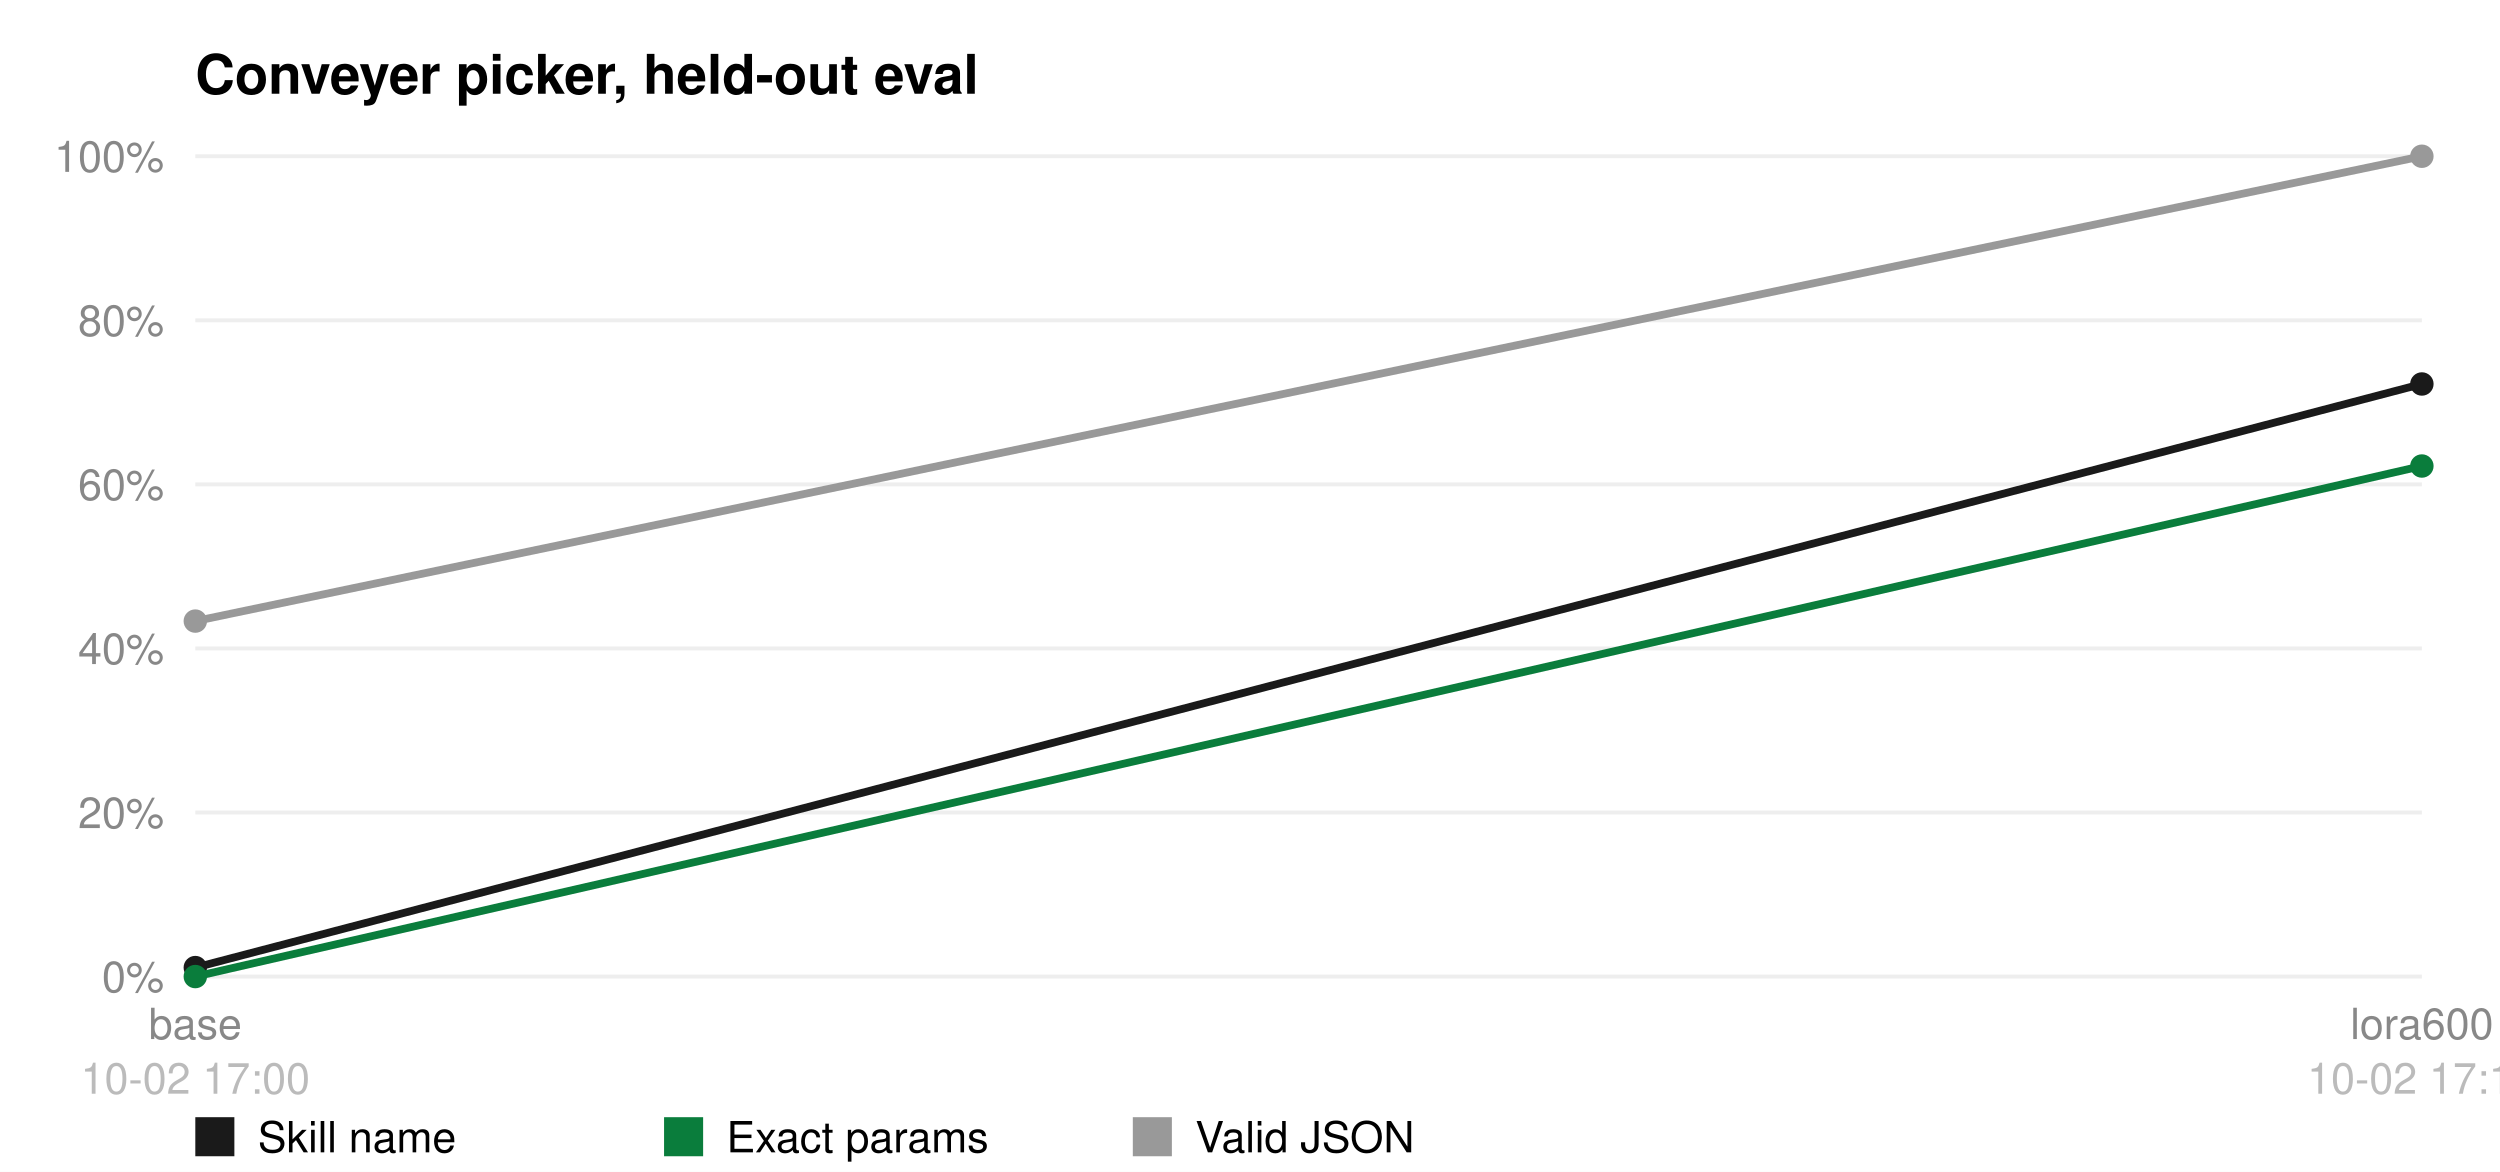
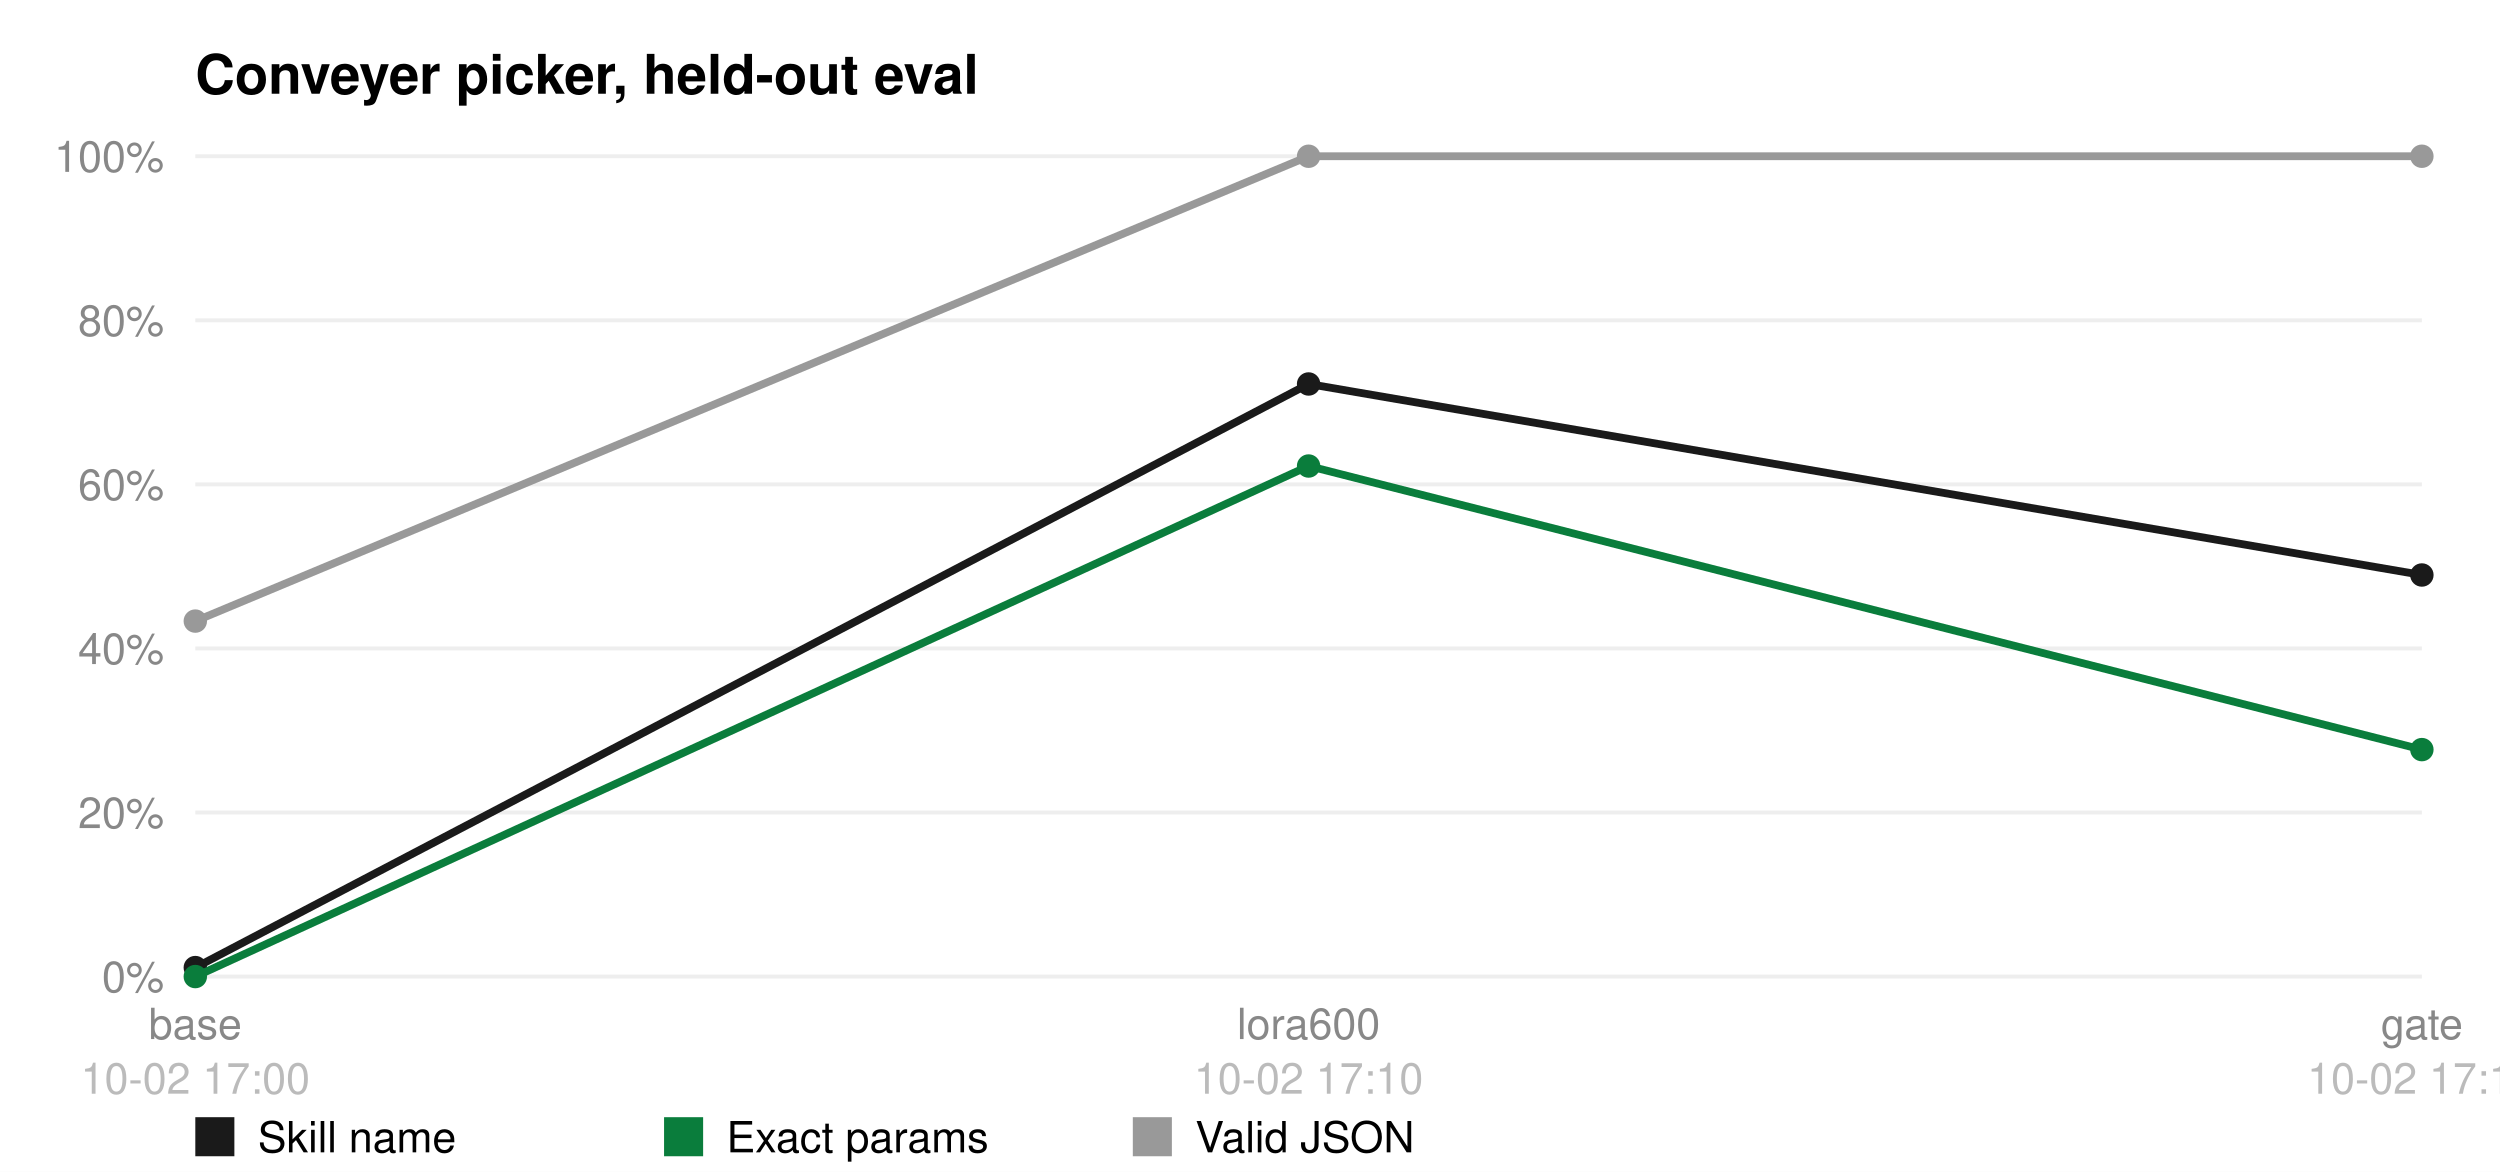
<svg xmlns="http://www.w3.org/2000/svg" width="640" height="300" font-family="-apple-system,Helvetica,sans-serif" font-size="11">
  <rect width="640" height="300" fill="white" />
  <text x="50" y="24" font-size="14" font-weight="600">Conveyer picker, held-out eval</text>
  <line x1="50" x2="620" y1="40.0" y2="40.0" stroke="#eee" />
  <text x="42" y="44.0" text-anchor="end" fill="#888">100%</text>
  <line x1="50" x2="620" y1="82.0" y2="82.0" stroke="#eee" />
  <text x="42" y="86.0" text-anchor="end" fill="#888">80%</text>
  <line x1="50" x2="620" y1="124.0" y2="124.0" stroke="#eee" />
  <text x="42" y="128.0" text-anchor="end" fill="#888">60%</text>
  <line x1="50" x2="620" y1="166.0" y2="166.0" stroke="#eee" />
  <text x="42" y="170.0" text-anchor="end" fill="#888">40%</text>
  <line x1="50" x2="620" y1="208.0" y2="208.0" stroke="#eee" />
  <text x="42" y="212.0" text-anchor="end" fill="#888">20%</text>
  <line x1="50" x2="620" y1="250.0" y2="250.0" stroke="#eee" />
  <text x="42" y="254.0" text-anchor="end" fill="#888">0%</text>
-   <polyline points="50.0,247.7 620.0,98.3" fill="none" stroke="#1a1a1a" stroke-width="2" />
+   <polyline points="50.0,247.7 335.0,98.3 620.0,147.2" fill="none" stroke="#1a1a1a" stroke-width="2" />
  <circle cx="50.0" cy="247.7" r="3" fill="#1a1a1a" />
-   <circle cx="620.0" cy="98.3" r="3" fill="#1a1a1a" />
-   <polyline points="50.0,250.0 620.0,119.3" fill="none" stroke="#0a7d3c" stroke-width="2" />
+   <circle cx="335.0" cy="98.3" r="3" fill="#1a1a1a" />
+   <circle cx="620.0" cy="147.2" r="3" fill="#1a1a1a" />
+   <polyline points="50.0,250.0 335.0,119.3 620.0,191.9" fill="none" stroke="#0a7d3c" stroke-width="2" />
  <circle cx="50.0" cy="250.0" r="3" fill="#0a7d3c" />
-   <circle cx="620.0" cy="119.3" r="3" fill="#0a7d3c" />
-   <polyline points="50.0,159.0 620.0,40.0" fill="none" stroke="#999999" stroke-width="2" />
+   <circle cx="335.0" cy="119.3" r="3" fill="#0a7d3c" />
+   <circle cx="620.0" cy="191.9" r="3" fill="#0a7d3c" />
+   <polyline points="50.0,159.0 335.0,40.0 620.0,40.0" fill="none" stroke="#999999" stroke-width="2" />
  <circle cx="50.0" cy="159.0" r="3" fill="#999999" />
+   <circle cx="335.0" cy="40.0" r="3" fill="#999999" />
  <circle cx="620.0" cy="40.0" r="3" fill="#999999" />
  <text x="50.0" y="266" text-anchor="middle" fill="#888">base</text>
  <text x="50.0" y="280" text-anchor="middle" fill="#bbb">10-02 17:00</text>
-   <text x="620.0" y="266" text-anchor="middle" fill="#888">lora600</text>
-   <text x="620.0" y="280" text-anchor="middle" fill="#bbb">10-02 17:10</text>
+   <text x="335.0" y="266" text-anchor="middle" fill="#888">lora600</text>
+   <text x="335.0" y="280" text-anchor="middle" fill="#bbb">10-02 17:10</text>
+   <text x="620.0" y="266" text-anchor="middle" fill="#888">gate</text>
+   <text x="620.0" y="280" text-anchor="middle" fill="#bbb">10-02 17:19</text>
  <rect x="50" y="286" width="10" height="10" fill="#1a1a1a" />
  <text x="66" y="295">Skill name</text>
  <rect x="170" y="286" width="10" height="10" fill="#0a7d3c" />
  <text x="186" y="295">Exact params</text>
  <rect x="290" y="286" width="10" height="10" fill="#999999" />
  <text x="306" y="295">Valid JSON</text>
</svg>
